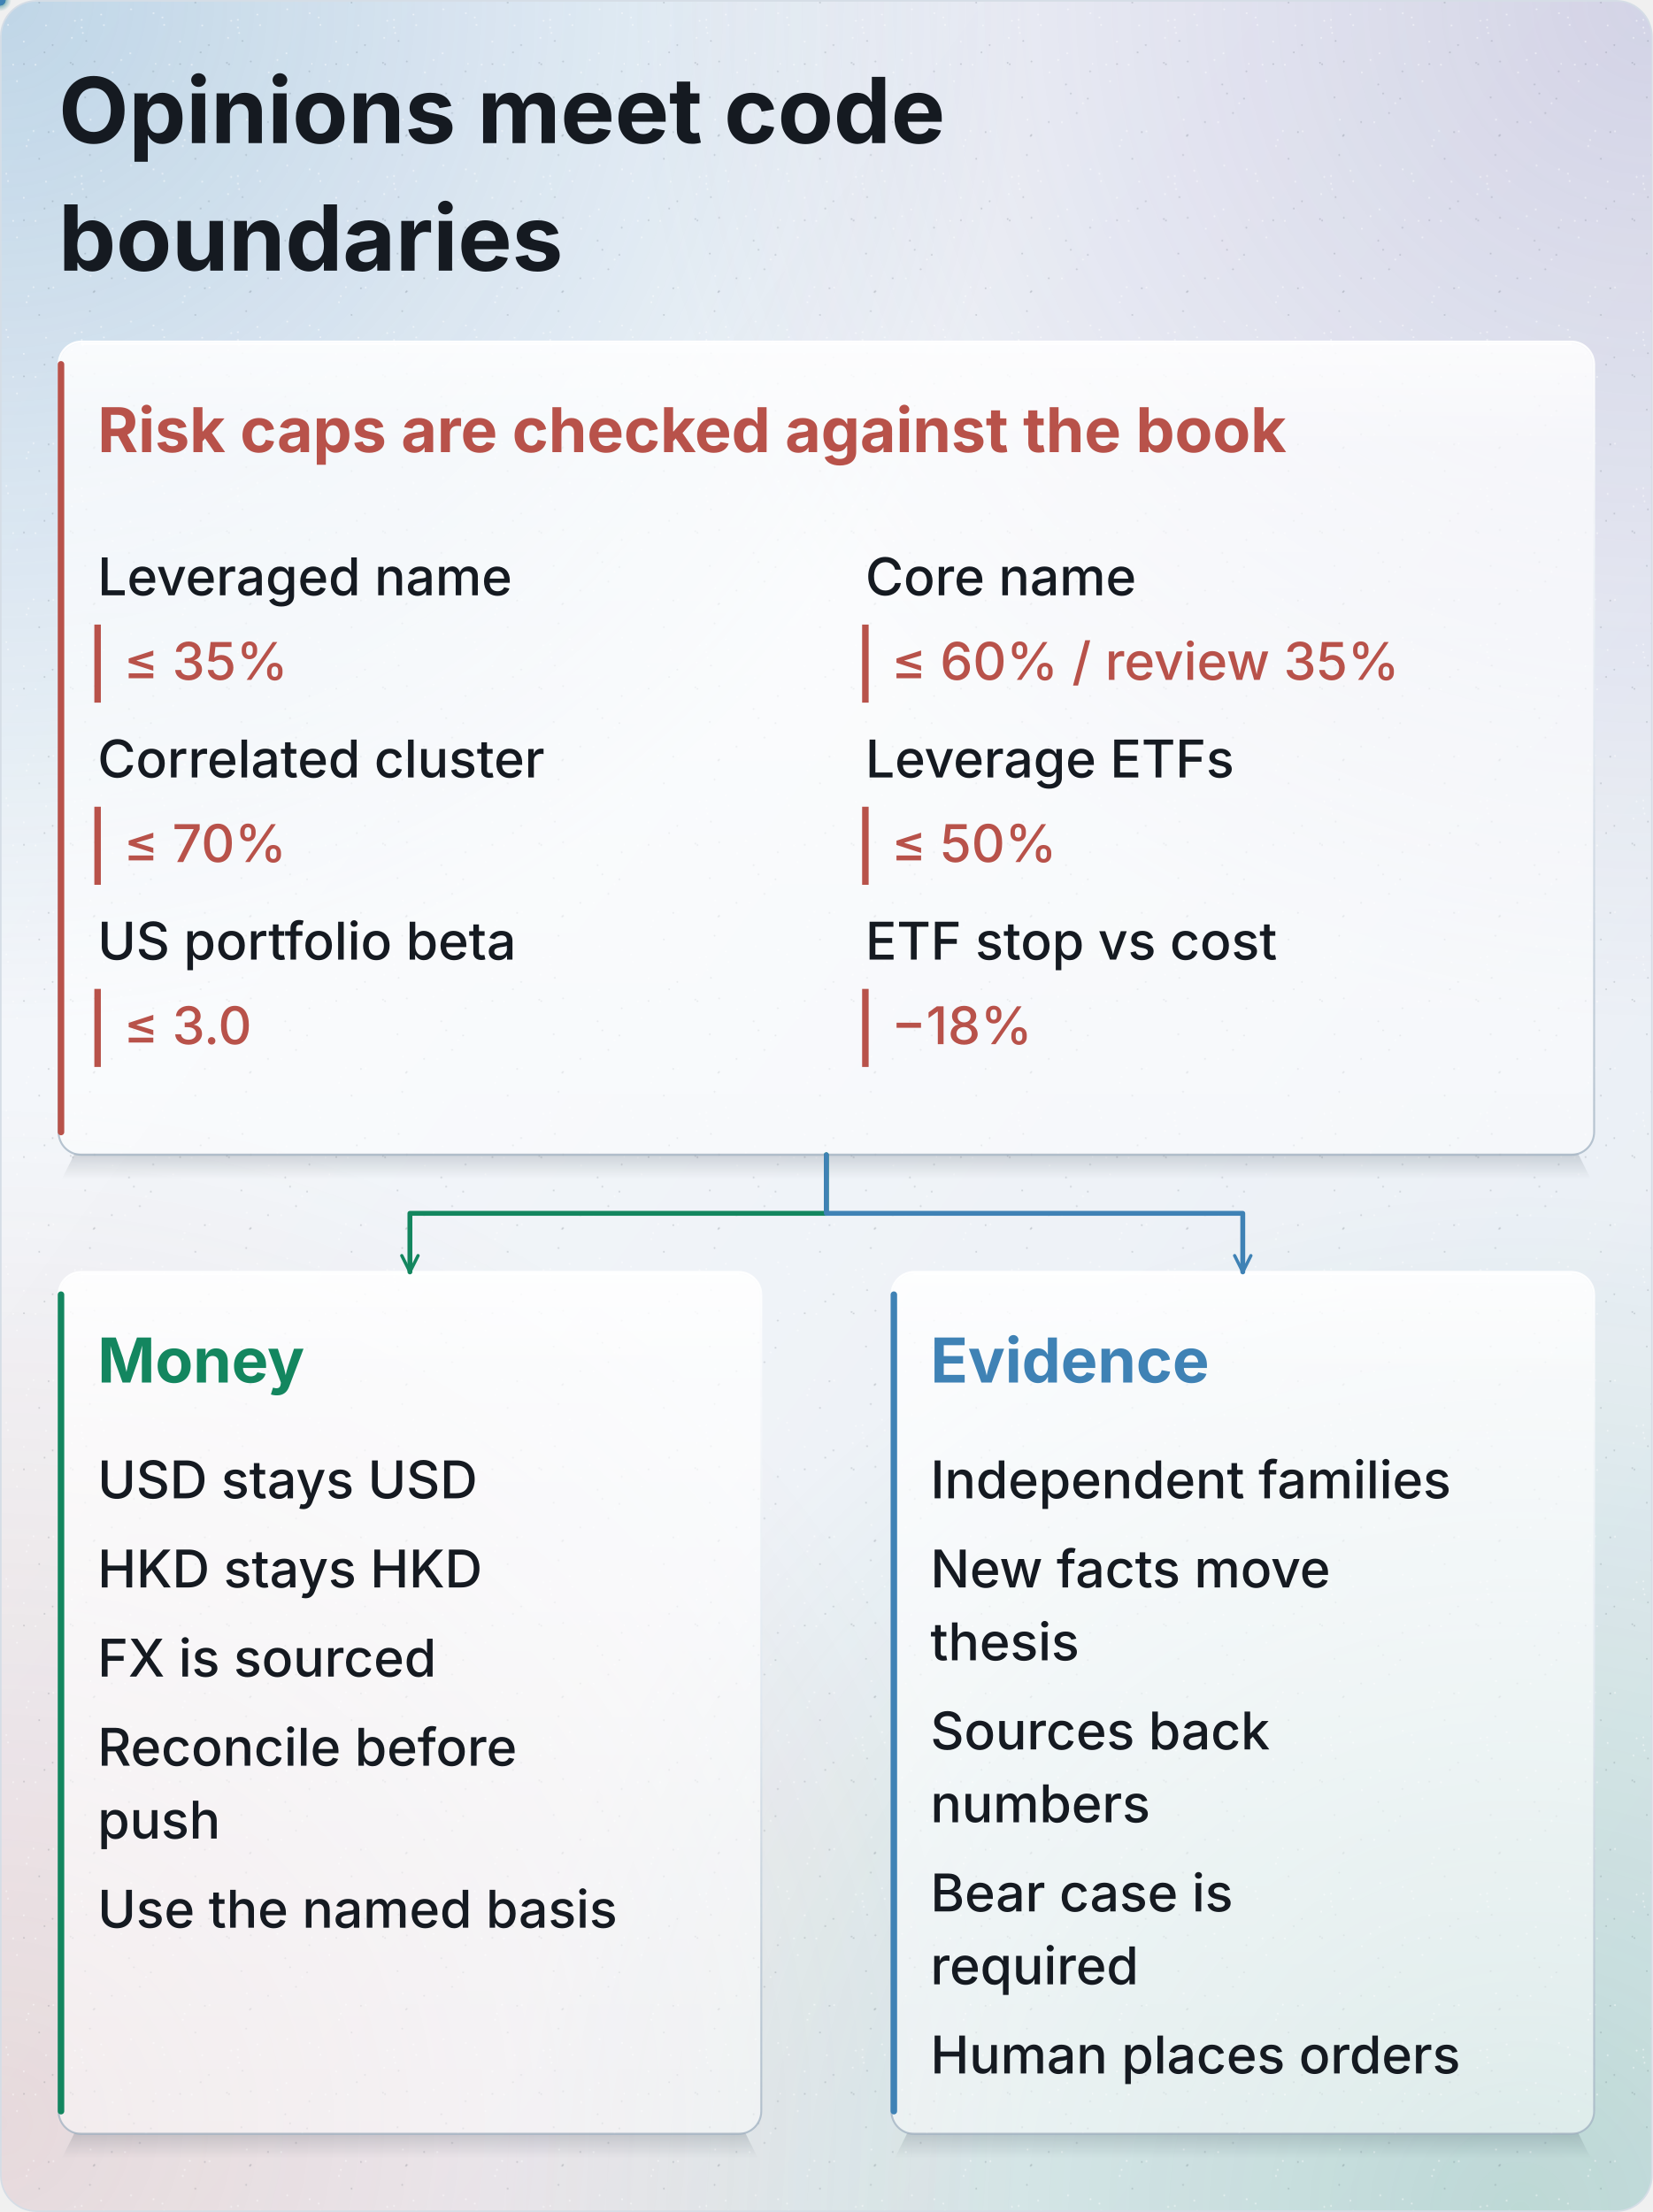
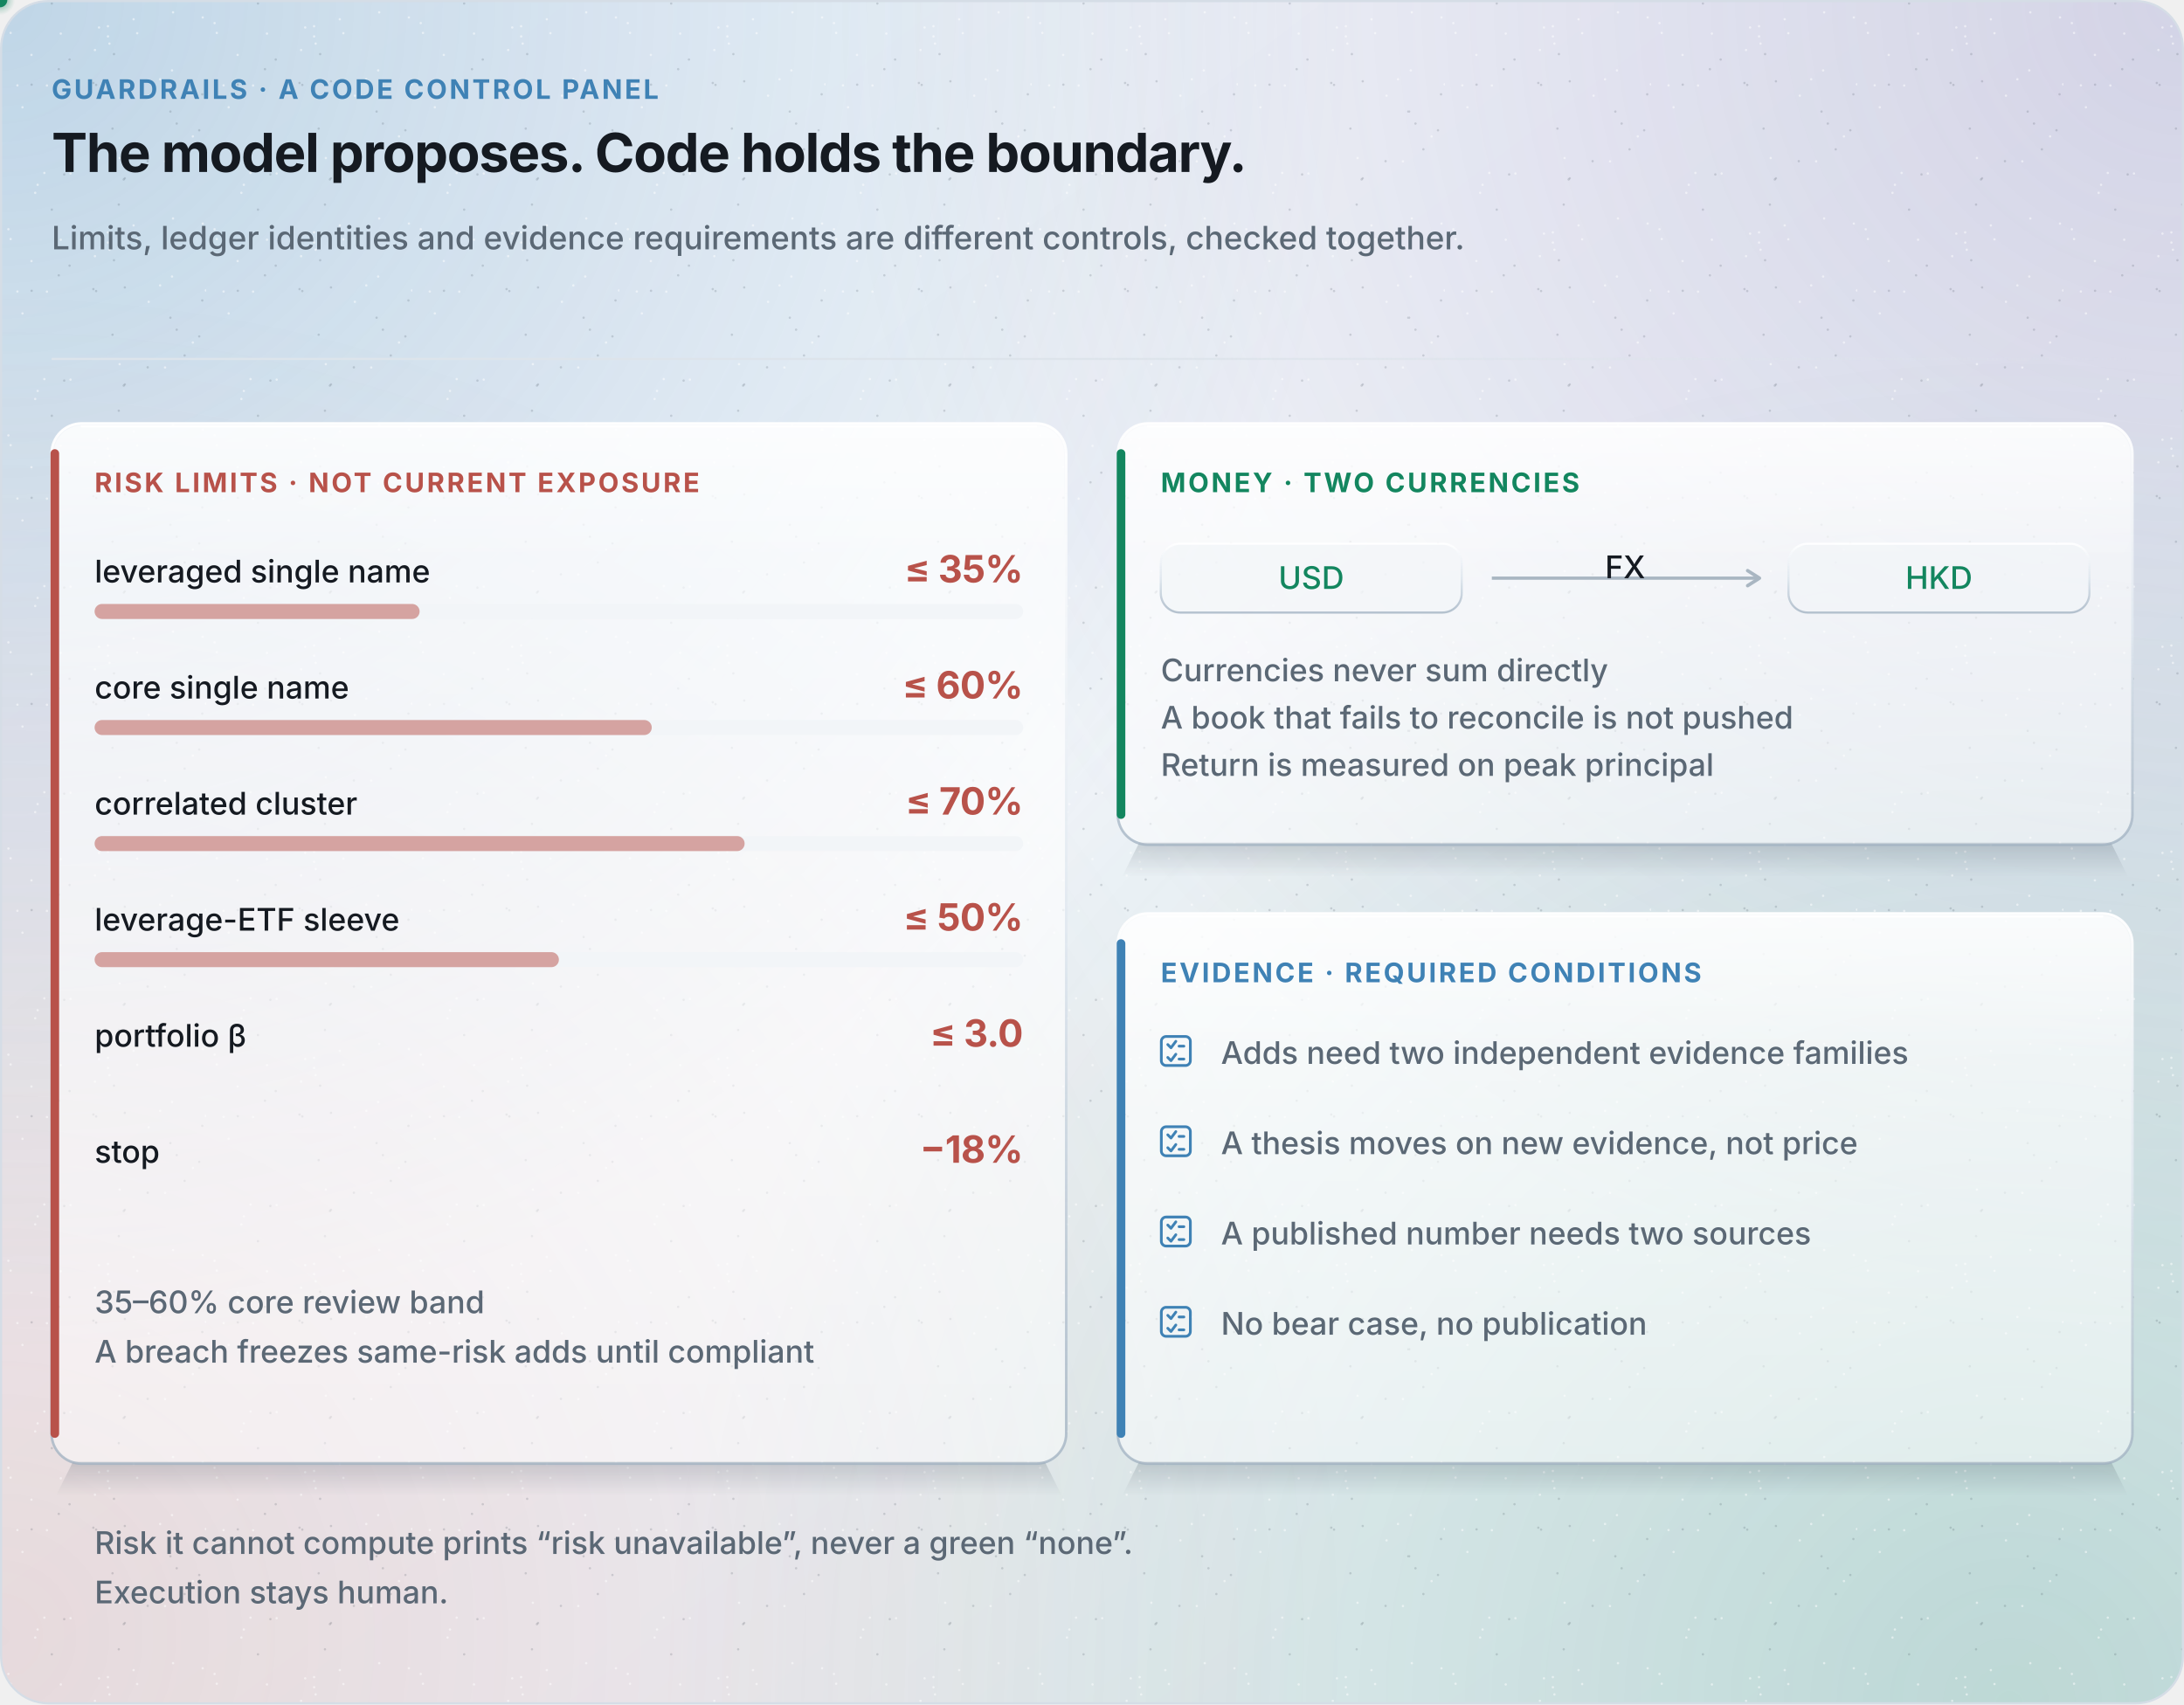
- <svg xmlns="http://www.w3.org/2000/svg" xmlns:xlink="http://www.w3.org/1999/xlink" width="1016" height="1360" viewBox="0 0 1016 1360" role="img" aria-labelledby="title desc">
+ <svg xmlns="http://www.w3.org/2000/svg" xmlns:xlink="http://www.w3.org/1999/xlink" width="1016" height="793" viewBox="0 0 1016 793" role="img" aria-labelledby="title desc">
  <defs>
    <linearGradient id="page" x1="0" y1="0" x2="1" y2="1">
      <stop offset="0" stop-color="#f7f9fc" />
      <stop offset=".6" stop-color="#eef2f7" />
      <stop offset="1" stop-color="#e6ecf3" />
    </linearGradient>
    <radialGradient id="field-blue" cx="0" cy="0" r="629.92" gradientUnits="userSpaceOnUse">
      <stop offset="0" stop-color="#3f82b5" stop-opacity="0.3" />
      <stop offset="1" stop-color="#3f82b5" stop-opacity="0" />
    </radialGradient>
    <radialGradient id="field-violet" cx="1016" cy="0" r="629.92" gradientUnits="userSpaceOnUse">
      <stop offset="0" stop-color="#6f64a8" stop-opacity="0.22" />
      <stop offset="1" stop-color="#6f64a8" stop-opacity="0" />
    </radialGradient>
-     <radialGradient id="field-green" cx="934.72" cy="1360" r="629.92" gradientUnits="userSpaceOnUse">
+     <radialGradient id="field-green" cx="934.72" cy="793" r="629.92" gradientUnits="userSpaceOnUse">
      <stop offset="0" stop-color="#13865f" stop-opacity="0.2" />
      <stop offset="1" stop-color="#13865f" stop-opacity="0" />
    </radialGradient>
-     <radialGradient id="field-warm" cx="0" cy="1305.6" r="629.92" gradientUnits="userSpaceOnUse">
+     <radialGradient id="field-warm" cx="0" cy="761.28" r="629.92" gradientUnits="userSpaceOnUse">
      <stop offset="0" stop-color="#b8524a" stop-opacity="0.16" />
      <stop offset="1" stop-color="#b8524a" stop-opacity="0" />
    </radialGradient>
    <pattern id="grain" width="96" height="96" patternUnits="userSpaceOnUse">
      <circle cx="32.83" cy="80.8" r=".55" fill="#ffffff" fill-opacity=".5" />
      <circle cx="21.85" cy="39.82" r=".55" fill="#ffffff" fill-opacity=".5" />
      <circle cx="29.91" cy="81.24" r=".55" fill="#22303c" fill-opacity=".16" />
      <circle cx="44.21" cy="23.3" r=".55" fill="#ffffff" fill-opacity=".5" />
      <circle cx="94.19" cy="43.92" r=".55" fill="#22303c" fill-opacity=".16" />
      <circle cx="14.73" cy="39.42" r=".55" fill="#22303c" fill-opacity=".16" />
      <circle cx="32.39" cy="27.72" r=".55" fill="#22303c" fill-opacity=".16" />
      <circle cx="44.77" cy="39.54" r=".55" fill="#22303c" fill-opacity=".16" />
      <circle cx="55.71" cy="73.6" r=".55" fill="#ffffff" fill-opacity=".5" />
      <circle cx="80.57" cy="5.74" r=".55" fill="#ffffff" fill-opacity=".5" />
      <circle cx="74.55" cy="36.92" r=".55" fill="#ffffff" fill-opacity=".5" />
      <circle cx="58.13" cy="37.86" r=".55" fill="#22303c" fill-opacity=".16" />
      <circle cx="53.07" cy="25.2" r=".55" fill="#22303c" fill-opacity=".16" />
      <circle cx="27.37" cy="32.22" r=".55" fill="#22303c" fill-opacity=".16" />
      <circle cx="10.47" cy="49.96" r=".55" fill="#ffffff" fill-opacity=".5" />
      <circle cx="24.13" cy="1.62" r=".55" fill="#22303c" fill-opacity=".16" />
      <circle cx="58.11" cy="83.04" r=".55" fill="#22303c" fill-opacity=".16" />
      <circle cx="50.97" cy="20.3" r=".55" fill="#ffffff" fill-opacity=".5" />
      <circle cx="28.31" cy="15.64" r=".55" fill="#ffffff" fill-opacity=".5" />
      <circle cx="82.29" cy="57.54" r=".55" fill="#22303c" fill-opacity=".16" />
      <circle cx="8.11" cy="39.76" r=".55" fill="#ffffff" fill-opacity=".5" />
      <circle cx="50.25" cy="12.22" r=".55" fill="#ffffff" fill-opacity=".5" />
      <circle cx="3.91" cy="10.76" r=".55" fill="#ffffff" fill-opacity=".5" />
      <circle cx="68.77" cy="75.06" r=".55" fill="#22303c" fill-opacity=".16" />
      <circle cx="50.27" cy="16.96" r=".55" fill="#ffffff" fill-opacity=".5" />
      <circle cx="17.53" cy="86.06" r=".55" fill="#ffffff" fill-opacity=".5" />
      <circle cx="79.35" cy="51.96" r=".55" fill="#22303c" fill-opacity=".16" />
      <circle cx="85.97" cy="69.54" r=".55" fill="#22303c" fill-opacity=".16" />
      <circle cx="55.31" cy="95.28" r=".55" fill="#22303c" fill-opacity=".16" />
      <circle cx="20.65" cy="80.54" r=".55" fill="#ffffff" fill-opacity=".5" />
      <circle cx="52.39" cy="59.88" r=".55" fill="#22303c" fill-opacity=".16" />
      <circle cx="62.21" cy="8.98" r=".55" fill="#ffffff" fill-opacity=".5" />
      <circle cx="89.79" cy="63.52" r=".55" fill="#ffffff" fill-opacity=".5" />
      <circle cx="80.09" cy="32.78" r=".55" fill="#ffffff" fill-opacity=".5" />
      <circle cx="4.95" cy="15.32" r=".55" fill="#ffffff" fill-opacity=".5" />
      <circle cx="76.85" cy="75.14" r=".55" fill="#ffffff" fill-opacity=".5" />
      <circle cx="69.23" cy="44.56" r=".55" fill="#ffffff" fill-opacity=".5" />
      <circle cx="57.61" cy="83.58" r=".55" fill="#22303c" fill-opacity=".16" />
      <circle cx="16.39" cy="89.8" r=".55" fill="#ffffff" fill-opacity=".5" />
      <circle cx="92.77" cy="60.66" r=".55" fill="#22303c" fill-opacity=".16" />
      <circle cx="46.11" cy="12.8" r=".55" fill="#ffffff" fill-opacity=".5" />
      <circle cx="14.65" cy="25.58" r=".55" fill="#ffffff" fill-opacity=".5" />
      <circle cx="94.39" cy="8.12" r=".55" fill="#ffffff" fill-opacity=".5" />
      <circle cx="63.89" cy="15.46" r=".55" fill="#ffffff" fill-opacity=".5" />
      <circle cx="43.47" cy="38.64" r=".55" fill="#22303c" fill-opacity=".16" />
      <circle cx="95.85" cy="39.26" r=".55" fill="#ffffff" fill-opacity=".5" />
    </pattern>
    <linearGradient id="glass" x1="0" y1="0" x2="0" y2="1">
      <stop offset="0" stop-color="#ffffff" stop-opacity=".74" />
      <stop offset="1" stop-color="#ffffff" stop-opacity=".48" />
    </linearGradient>
    <linearGradient id="glass-blue" x1="0" y1="0" x2="0" y2="1">
      <stop offset="0" stop-color="#e8f1f8" stop-opacity=".88" />
      <stop offset="1" stop-color="#e8f1f8" stop-opacity=".60" />
    </linearGradient>
    <linearGradient id="glass-green" x1="0" y1="0" x2="0" y2="1">
      <stop offset="0" stop-color="#e6f4ee" stop-opacity=".88" />
      <stop offset="1" stop-color="#e6f4ee" stop-opacity=".60" />
    </linearGradient>
    <linearGradient id="glass-warm" x1="0" y1="0" x2="0" y2="1">
      <stop offset="0" stop-color="#fbecea" stop-opacity=".88" />
      <stop offset="1" stop-color="#fbecea" stop-opacity=".60" />
    </linearGradient>
    <linearGradient id="glass-slate" x1="0" y1="0" x2="0" y2="1">
      <stop offset="0" stop-color="#eaeef2" stop-opacity=".88" />
      <stop offset="1" stop-color="#eaeef2" stop-opacity=".60" />
    </linearGradient>
    <linearGradient id="glass-violet" x1="0" y1="0" x2="0" y2="1">
      <stop offset="0" stop-color="#efedf7" stop-opacity=".88" />
      <stop offset="1" stop-color="#efedf7" stop-opacity=".60" />
    </linearGradient>
    <linearGradient id="sheen" x1="0" y1="0" x2="0" y2="1">
      <stop offset="0" stop-color="#ffffff" stop-opacity=".55" />
      <stop offset="1" stop-color="#ffffff" stop-opacity="0" />
    </linearGradient>
    <linearGradient id="rim" x1="0" y1="0" x2="0" y2="1">
      <stop offset="0" stop-color="#ffffff" stop-opacity=".95" />
      <stop offset=".5" stop-color="#dfe7ef" stop-opacity=".9" />
      <stop offset="1" stop-color="#9fb0c0" stop-opacity=".75" />
    </linearGradient>
    <linearGradient id="lift" x1="0" y1="0" x2="0" y2="1">
      <stop offset="0" stop-color="#1c2b3a" stop-opacity=".17" />
      <stop offset="1" stop-color="#1c2b3a" stop-opacity="0" />
    </linearGradient>
    <linearGradient id="rule" x1="24" y1="0" x2="992" y2="0" gradientUnits="userSpaceOnUse">
      <stop offset=".5" stop-color="#dde4eb" />
      <stop offset="1" stop-color="#dde4eb" stop-opacity="0" />
    </linearGradient>
    <radialGradient id="glow-blue">
      <stop offset=".4" stop-color="#3f82b5" stop-opacity=".36" />
      <stop offset=".72" stop-color="#3f82b5" stop-opacity=".14" />
      <stop offset="1" stop-color="#3f82b5" stop-opacity="0" />
    </radialGradient>
    <radialGradient id="glow-green">
      <stop offset=".4" stop-color="#13865f" stop-opacity=".36" />
      <stop offset=".72" stop-color="#13865f" stop-opacity=".14" />
      <stop offset="1" stop-color="#13865f" stop-opacity="0" />
    </radialGradient>
    <radialGradient id="glow-warm">
      <stop offset=".4" stop-color="#b8524a" stop-opacity=".36" />
      <stop offset=".72" stop-color="#b8524a" stop-opacity=".14" />
      <stop offset="1" stop-color="#b8524a" stop-opacity="0" />
    </radialGradient>
    <radialGradient id="glow-slate">
      <stop offset=".4" stop-color="#5d7487" stop-opacity=".36" />
      <stop offset=".72" stop-color="#5d7487" stop-opacity=".14" />
      <stop offset="1" stop-color="#5d7487" stop-opacity="0" />
    </radialGradient>
    <radialGradient id="glow-violet">
      <stop offset=".4" stop-color="#6f64a8" stop-opacity=".36" />
      <stop offset=".72" stop-color="#6f64a8" stop-opacity=".14" />
      <stop offset="1" stop-color="#6f64a8" stop-opacity="0" />
    </radialGradient>
-     <marker id="arrow-blue" markerWidth="14" markerHeight="14" refX="12" refY="7" orient="auto" markerUnits="userSpaceOnUse">
-       <path d="M2 2L12 7L2 12" fill="none" stroke="#3f82b5" stroke-width="2" stroke-linecap="round" stroke-linejoin="round" />
-     </marker>
    <marker id="arr" markerWidth="10" markerHeight="10" refX="6" refY="5" orient="auto" markerUnits="userSpaceOnUse">
      <path d="M1 1.5L6.5 5L1 8.5" fill="none" stroke="#a9b6c2" stroke-width="1.6" stroke-linecap="round" stroke-linejoin="round" />
    </marker>
-     <marker id="arrow-green" markerWidth="14" markerHeight="14" refX="12" refY="7" orient="auto" markerUnits="userSpaceOnUse">
-       <path d="M2 2L12 7L2 12" fill="none" stroke="#13865f" stroke-width="2" stroke-linecap="round" stroke-linejoin="round" />
-     </marker>
-     <marker id="arr" markerWidth="10" markerHeight="10" refX="6" refY="5" orient="auto" markerUnits="userSpaceOnUse">
-       <path d="M1 1.5L6.5 5L1 8.5" fill="none" stroke="#a9b6c2" stroke-width="1.6" stroke-linecap="round" stroke-linejoin="round" />
-     </marker>
-     <marker id="arrow-warm" markerWidth="14" markerHeight="14" refX="12" refY="7" orient="auto" markerUnits="userSpaceOnUse">
-       <path d="M2 2L12 7L2 12" fill="none" stroke="#b8524a" stroke-width="2" stroke-linecap="round" stroke-linejoin="round" />
-     </marker>
-     <marker id="arr" markerWidth="10" markerHeight="10" refX="6" refY="5" orient="auto" markerUnits="userSpaceOnUse">
-       <path d="M1 1.5L6.5 5L1 8.5" fill="none" stroke="#a9b6c2" stroke-width="1.6" stroke-linecap="round" stroke-linejoin="round" />
-     </marker>
-     <marker id="arrow-slate" markerWidth="14" markerHeight="14" refX="12" refY="7" orient="auto" markerUnits="userSpaceOnUse">
-       <path d="M2 2L12 7L2 12" fill="none" stroke="#5d7487" stroke-width="2" stroke-linecap="round" stroke-linejoin="round" />
-     </marker>
-     <marker id="arr" markerWidth="10" markerHeight="10" refX="6" refY="5" orient="auto" markerUnits="userSpaceOnUse">
-       <path d="M1 1.5L6.5 5L1 8.5" fill="none" stroke="#a9b6c2" stroke-width="1.6" stroke-linecap="round" stroke-linejoin="round" />
-     </marker>
-     <marker id="arrow-violet" markerWidth="14" markerHeight="14" refX="12" refY="7" orient="auto" markerUnits="userSpaceOnUse">
-       <path d="M2 2L12 7L2 12" fill="none" stroke="#6f64a8" stroke-width="2" stroke-linecap="round" stroke-linejoin="round" />
-     </marker>
-     <style>text{font-family:-apple-system,BlinkMacSystemFont,"SF Pro Text","Segoe UI",Inter,Roboto,"Helvetica Neue",Arial,sans-serif}.kick{font-size:12.5px;font-weight:700}.title{font-size:25px;font-weight:750}.sub{font-size:15px;font-weight:450}.h{font-size:17.5px;font-weight:700}.b{font-size:15px;font-weight:450}.m{font-size:14.5px;font-weight:450}.code{font-size:13.5px;font-weight:500}.tag{font-size:11.5px;font-weight:700}.display{font-size:56px;font-weight:750}.heading{font-size:38px;font-weight:700}.body{font-size:32px;font-weight:450}.mono{font-size:32px;font-weight:500}.overview{font-size:46px;font-weight:450}.overview_h{font-size:48px;font-weight:700}.overview_title{font-size:68px;font-weight:750}.kick{letter-spacing:1.1px}.title{letter-spacing:-.5px}.h{letter-spacing:-.2px}.tag{letter-spacing:.9px}.code,.mono{font-family:ui-monospace,SFMono-Regular,Menlo,Consolas,"Liberation Mono",monospace}.breathe{animation:breathe 2.4s ease-in-out infinite}@keyframes breathe{50%{opacity:.35}}@media (prefers-reduced-motion:reduce){.pulse{display:none}.breathe,.sweep{animation:none}}</style>
+     <style>text{font-family:-apple-system,BlinkMacSystemFont,"SF Pro Text","Segoe UI",Inter,Roboto,"Helvetica Neue",Arial,sans-serif}.kick{font-size:12.5px;font-weight:700}.title{font-size:25px;font-weight:750}.sub{font-size:15px;font-weight:450}.h{font-size:17.5px;font-weight:700}.b{font-size:15px;font-weight:450}.m{font-size:14.5px;font-weight:450}.code{font-size:13.5px;font-weight:500}.tag{font-size:11.5px;font-weight:700}.kick{letter-spacing:1.1px}.title{letter-spacing:-.5px}.h{letter-spacing:-.2px}.tag{letter-spacing:.9px}.code{font-family:ui-monospace,SFMono-Regular,Menlo,Consolas,"Liberation Mono",monospace}.breathe{animation:breathe 2.4s ease-in-out infinite}@keyframes breathe{50%{opacity:.35}}@media (prefers-reduced-motion:reduce){.pulse{display:none}.breathe,.sweep{animation:none}}</style>
  </defs>
-   <rect x=".5" y=".5" width="1015" height="1359" rx="22" fill="url(#page)" />
-   <rect x=".5" y=".5" width="1015" height="1359" rx="22" fill="url(#field-blue)" />
-   <rect x=".5" y=".5" width="1015" height="1359" rx="22" fill="url(#field-violet)" />
-   <rect x=".5" y=".5" width="1015" height="1359" rx="22" fill="url(#field-green)" />
-   <rect x=".5" y=".5" width="1015" height="1359" rx="22" fill="url(#field-warm)" />
-   <rect x=".5" y=".5" width="1015" height="1359" rx="22" fill="url(#grain)" stroke="#d5dde6" />
-   <g data-diagram="guardrails">
-     <text x="36" y="88" class="display">
-       <tspan fill="#151a21">Opinions meet code</tspan>
-     </text>
-     <text x="36" y="166.4" class="display">
-       <tspan fill="#151a21">boundaries</tspan>
-     </text>
-     <g>
-       <path d="M46 709H970L978 725H38Z" fill="url(#lift)" />
-       <rect data-node="risk" x="36" y="210" width="944" height="500" rx="14" fill="url(#glass)" stroke="url(#rim)" stroke-width="1.2" />
-       <rect class="sheen" x="37" y="211" width="942" height="64" rx="13" fill="url(#sheen)" />
-       <path d="M50 211.4H966" stroke="#ffffff" stroke-opacity=".95" stroke-linecap="round" />
-       <path d="M37.5 224V696" stroke="#b8524a" stroke-width="4" stroke-linecap="round" />
-       <text data-in="risk" x="60" y="278" class="heading">
-         <tspan fill="#b8524a">Risk caps are checked against the book</tspan>
-       </text>
-     </g>
-     <text data-in="risk" x="60" y="366" class="body">
-       <tspan fill="#151a21">Leveraged name</tspan>
-     </text>
-     <text data-in="risk" x="76" y="418" class="body">
-       <tspan fill="#b8524a">≤ 35%</tspan>
-     </text>
-     <path d="M60 384V432" stroke="#b8524a" stroke-width="4" />
-     <text data-in="risk" x="532" y="366" class="body">
-       <tspan fill="#151a21">Core name</tspan>
-     </text>
-     <text data-in="risk" x="548" y="418" class="body">
-       <tspan fill="#b8524a">≤ 60% / review 35%</tspan>
-     </text>
-     <path d="M532 384V432" stroke="#b8524a" stroke-width="4" />
-     <text data-in="risk" x="60" y="478" class="body">
-       <tspan fill="#151a21">Correlated cluster</tspan>
-     </text>
-     <text data-in="risk" x="76" y="530" class="body">
-       <tspan fill="#b8524a">≤ 70%</tspan>
-     </text>
-     <path d="M60 496V544" stroke="#b8524a" stroke-width="4" />
-     <text data-in="risk" x="532" y="478" class="body">
-       <tspan fill="#151a21">Leverage ETFs</tspan>
-     </text>
-     <text data-in="risk" x="548" y="530" class="body">
-       <tspan fill="#b8524a">≤ 50%</tspan>
-     </text>
-     <path d="M532 496V544" stroke="#b8524a" stroke-width="4" />
-     <text data-in="risk" x="60" y="590" class="body">
-       <tspan fill="#151a21">US portfolio beta</tspan>
-     </text>
-     <text data-in="risk" x="76" y="642" class="body">
-       <tspan fill="#b8524a">≤ 3.0</tspan>
-     </text>
-     <path d="M60 608V656" stroke="#b8524a" stroke-width="4" />
-     <text data-in="risk" x="532" y="590" class="body">
-       <tspan fill="#151a21">ETF stop vs cost</tspan>
-     </text>
-     <text data-in="risk" x="548" y="642" class="body">
-       <tspan fill="#b8524a">−18%</tspan>
-     </text>
-     <path d="M532 608V656" stroke="#b8524a" stroke-width="4" />
-     <g>
-       <path d="M46 1311H458L466 1327H38Z" fill="url(#lift)" />
-       <rect data-node="money" x="36" y="782" width="432" height="530" rx="14" fill="url(#glass)" stroke="url(#rim)" stroke-width="1.2" />
-       <rect class="sheen" x="37" y="783" width="430" height="64" rx="13" fill="url(#sheen)" />
-       <path d="M50 783.4H454" stroke="#ffffff" stroke-opacity=".95" stroke-linecap="round" />
-       <path d="M37.5 796V1298" stroke="#13865f" stroke-width="4" stroke-linecap="round" />
-       <text data-in="money" x="60" y="850" class="heading">
-         <tspan fill="#13865f">Money</tspan>
-       </text>
-       <text data-in="money" x="60" y="921.2" class="body">
-         <tspan fill="#151a21">USD stays USD</tspan>
-       </text>
-       <text data-in="money" x="60" y="976" class="body">
-         <tspan fill="#151a21">HKD stays HKD</tspan>
-       </text>
-       <text data-in="money" x="60" y="1030.8" class="body">
-         <tspan fill="#151a21">FX is sourced</tspan>
-       </text>
-       <text data-in="money" x="60" y="1085.6" class="body">
-         <tspan fill="#151a21">Reconcile before</tspan>
-       </text>
-       <text data-in="money" x="60" y="1130.4" class="body">
-         <tspan fill="#151a21">push</tspan>
-       </text>
-       <text data-in="money" x="60" y="1185.2" class="body">
-         <tspan fill="#151a21">Use the named basis</tspan>
-       </text>
-     </g>
-     <g>
-       <path d="M558 1311H970L978 1327H550Z" fill="url(#lift)" />
-       <rect data-node="evidence" x="548" y="782" width="432" height="530" rx="14" fill="url(#glass)" stroke="url(#rim)" stroke-width="1.2" />
-       <rect class="sheen" x="549" y="783" width="430" height="64" rx="13" fill="url(#sheen)" />
-       <path d="M562 783.4H966" stroke="#ffffff" stroke-opacity=".95" stroke-linecap="round" />
-       <path d="M549.5 796V1298" stroke="#3f82b5" stroke-width="4" stroke-linecap="round" />
-       <text data-in="evidence" x="572" y="850" class="heading">
-         <tspan fill="#3f82b5">Evidence</tspan>
-       </text>
-       <text data-in="evidence" x="572" y="921.2" class="body">
-         <tspan fill="#151a21">Independent families</tspan>
-       </text>
-       <text data-in="evidence" x="572" y="976" class="body">
-         <tspan fill="#151a21">New facts move</tspan>
-       </text>
-       <text data-in="evidence" x="572" y="1020.8" class="body">
-         <tspan fill="#151a21">thesis</tspan>
-       </text>
-       <text data-in="evidence" x="572" y="1075.6" class="body">
-         <tspan fill="#151a21">Sources back</tspan>
-       </text>
-       <text data-in="evidence" x="572" y="1120.4" class="body">
-         <tspan fill="#151a21">numbers</tspan>
-       </text>
-       <text data-in="evidence" x="572" y="1175.2" class="body">
-         <tspan fill="#151a21">Bear case is</tspan>
-       </text>
-       <text data-in="evidence" x="572" y="1220" class="body">
-         <tspan fill="#151a21">required</tspan>
-       </text>
-       <text data-in="evidence" x="572" y="1274.8" class="body">
-         <tspan fill="#151a21">Human places orders</tspan>
-       </text>
-     </g>
-     <path data-from="risk:bottom" data-to="money:top" id="w1" d="M508 710 L508 746 L252 746 L252 782" fill="none" stroke="#13865f" stroke-width="3" stroke-linecap="round" stroke-linejoin="round" marker-end="url(#arrow-green)" />
-     <circle class="pulse" r="7" fill="url(#glow-green)">
-       <animateMotion dur="2.2s" begin="0.00s" repeatCount="indefinite" keyPoints="0;1" keyTimes="0;1" calcMode="spline" keySplines=".45 0 .55 1">
-         <mpath href="#w1" xlink:href="#w1" />
-       </animateMotion>
-     </circle>
-     <circle class="pulse" r="3.4" fill="#13865f">
-       <animateMotion dur="2.2s" begin="0.00s" repeatCount="indefinite" keyPoints="0;1" keyTimes="0;1" calcMode="spline" keySplines=".45 0 .55 1">
-         <mpath href="#w1" xlink:href="#w1" />
-       </animateMotion>
-     </circle>
-     <path data-from="risk:bottom" data-to="evidence:top" id="w2" d="M508 710 L508 746 L764 746 L764 782" fill="none" stroke="#3f82b5" stroke-width="3" stroke-linecap="round" stroke-linejoin="round" marker-end="url(#arrow-blue)" />
-     <circle class="pulse" r="7" fill="url(#glow-blue)">
-       <animateMotion dur="2.2s" begin="0.00s" repeatCount="indefinite" keyPoints="0;1" keyTimes="0;1" calcMode="spline" keySplines=".45 0 .55 1">
-         <mpath href="#w2" xlink:href="#w2" />
-       </animateMotion>
-     </circle>
-     <circle class="pulse" r="3.4" fill="#3f82b5">
-       <animateMotion dur="2.2s" begin="0.00s" repeatCount="indefinite" keyPoints="0;1" keyTimes="0;1" calcMode="spline" keySplines=".45 0 .55 1">
-         <mpath href="#w2" xlink:href="#w2" />
-       </animateMotion>
-     </circle>
-   </g>
+   <rect x=".5" y=".5" width="1015" height="792" rx="22" fill="url(#page)" />
+   <rect x=".5" y=".5" width="1015" height="792" rx="22" fill="url(#field-blue)" />
+   <rect x=".5" y=".5" width="1015" height="792" rx="22" fill="url(#field-violet)" />
+   <rect x=".5" y=".5" width="1015" height="792" rx="22" fill="url(#field-green)" />
+   <rect x=".5" y=".5" width="1015" height="792" rx="22" fill="url(#field-warm)" />
+   <rect x=".5" y=".5" width="1015" height="792" rx="22" fill="url(#grain)" stroke="#d5dde6" />
+   <text x="24" y="46" class="kick">
+     <tspan fill="#3f82b5">GUARDRAILS · A CODE CONTROL PANEL</tspan>
+   </text>
+   <text x="24" y="80" class="title">
+     <tspan fill="#151a21">The model proposes. Code holds the boundary.</tspan>
+   </text>
+   <text x="24" y="116" class="sub">
+     <tspan fill="#5b6875">Limits, ledger identities and evidence requirements are different controls, checked together.</tspan>
+   </text>
+   <path d="M24 167H992" stroke="url(#rule)" />
+   <path d="M34 680H486L494 696H26Z" fill="url(#lift)" />
+   <rect x="24" y="197" width="472" height="484" rx="14" fill="url(#glass)" stroke="url(#rim)" stroke-width="1.2" />
+   <rect class="sheen" x="25" y="198" width="470" height="64" rx="13" fill="url(#sheen)" />
+   <path d="M38 198.4H482" stroke="#ffffff" stroke-opacity=".95" stroke-linecap="round" />
+   <path d="M25.5 211V667" stroke="#b8524a" stroke-width="4" stroke-linecap="round" />
+   <text x="44" y="229" class="kick">
+     <tspan fill="#b8524a">RISK LIMITS · NOT CURRENT EXPOSURE</tspan>
+   </text>
+   <text x="44" y="271" class="m">
+     <tspan fill="#151a21">leveraged single name</tspan>
+   </text>
+   <text x="476" y="271" class="h" text-anchor="end">
+     <tspan fill="#b8524a">≤ 35%</tspan>
+   </text>
+   <rect x="44" y="281" width="432" height="7" rx="3.5" fill="#f2f5f8" />
+   <rect x="44" y="281" width="151.2" height="7" rx="3.5" fill="#b8524a" fill-opacity=".5" />
+   <text x="44" y="325" class="m">
+     <tspan fill="#151a21">core single name</tspan>
+   </text>
+   <text x="476" y="325" class="h" text-anchor="end">
+     <tspan fill="#b8524a">≤ 60%</tspan>
+   </text>
+   <rect x="44" y="335" width="432" height="7" rx="3.5" fill="#f2f5f8" />
+   <rect x="44" y="335" width="259.2" height="7" rx="3.5" fill="#b8524a" fill-opacity=".5" />
+   <text x="44" y="379" class="m">
+     <tspan fill="#151a21">correlated cluster</tspan>
+   </text>
+   <text x="476" y="379" class="h" text-anchor="end">
+     <tspan fill="#b8524a">≤ 70%</tspan>
+   </text>
+   <rect x="44" y="389" width="432" height="7" rx="3.5" fill="#f2f5f8" />
+   <rect x="44" y="389" width="302.4" height="7" rx="3.5" fill="#b8524a" fill-opacity=".5" />
+   <text x="44" y="433" class="m">
+     <tspan fill="#151a21">leverage-ETF sleeve</tspan>
+   </text>
+   <text x="476" y="433" class="h" text-anchor="end">
+     <tspan fill="#b8524a">≤ 50%</tspan>
+   </text>
+   <rect x="44" y="443" width="432" height="7" rx="3.5" fill="#f2f5f8" />
+   <rect x="44" y="443" width="216" height="7" rx="3.5" fill="#b8524a" fill-opacity=".5" />
+   <text x="44" y="487" class="m">
+     <tspan fill="#151a21">portfolio β</tspan>
+   </text>
+   <text x="476" y="487" class="h" text-anchor="end">
+     <tspan fill="#b8524a">≤ 3.0</tspan>
+   </text>
+   <text x="44" y="541" class="m">
+     <tspan fill="#151a21">stop</tspan>
+   </text>
+   <text x="476" y="541" class="h" text-anchor="end">
+     <tspan fill="#b8524a">−18%</tspan>
+   </text>
+   <text x="44" y="611" class="m">
+     <tspan fill="#5b6875">35–60% core review band</tspan>
+   </text>
+   <text x="44" y="634" class="m">
+     <tspan fill="#5b6875">A breach freezes same-risk adds until compliant</tspan>
+   </text>
+   <path d="M530 392H982L990 408H522Z" fill="url(#lift)" />
+   <rect x="520" y="197" width="472" height="196" rx="14" fill="url(#glass)" stroke="url(#rim)" stroke-width="1.2" />
+   <rect class="sheen" x="521" y="198" width="470" height="64" rx="13" fill="url(#sheen)" />
+   <path d="M534 198.4H978" stroke="#ffffff" stroke-opacity=".95" stroke-linecap="round" />
+   <path d="M521.5 211V379" stroke="#13865f" stroke-width="4" stroke-linecap="round" />
+   <text x="540" y="229" class="kick">
+     <tspan fill="#13865f">MONEY · TWO CURRENCIES</tspan>
+   </text>
+   <rect x="540" y="253" width="140" height="32" rx="9" fill="#f2f5f8" fill-opacity=".62" stroke="url(#rim)" />
+   <text x="610" y="274" class="m" text-anchor="middle">
+     <tspan fill="#13865f">USD</tspan>
+   </text>
+   <rect x="832" y="253" width="140" height="32" rx="9" fill="#f2f5f8" fill-opacity=".62" stroke="url(#rim)" />
+   <text x="902" y="274" class="m" text-anchor="middle">
+     <tspan fill="#13865f">HKD</tspan>
+   </text>
+   <path id="w1" d="M694 269H818" fill="none" stroke="#a9b6c2" stroke-width="1.5" marker-end="url(#arr)" />
+   <circle class="pulse" r="7" fill="url(#glow-green)">
+     <animateMotion dur="2.2s" begin="0.00s" repeatCount="indefinite" keyPoints="0;1" keyTimes="0;1" calcMode="spline" keySplines=".45 0 .55 1">
+       <mpath href="#w1" xlink:href="#w1" />
+     </animateMotion>
+   </circle>
+   <circle class="pulse" r="3.4" fill="#13865f">
+     <animateMotion dur="2.2s" begin="0.00s" repeatCount="indefinite" keyPoints="0;1" keyTimes="0;1" calcMode="spline" keySplines=".45 0 .55 1">
+       <mpath href="#w1" xlink:href="#w1" />
+     </animateMotion>
+   </circle>
+   <text x="756" y="269" class="m" text-anchor="middle">
+     <tspan fill="#151a21">FX</tspan>
+   </text>
+   <text x="540" y="317" class="m">
+     <tspan fill="#5b6875">Currencies never sum directly</tspan>
+   </text>
+   <text x="540" y="339" class="m">
+     <tspan fill="#5b6875">A book that fails to reconcile is not pushed</tspan>
+   </text>
+   <text x="540" y="361" class="m">
+     <tspan fill="#5b6875">Return is measured on peak principal</tspan>
+   </text>
+   <path d="M530 680H982L990 696H522Z" fill="url(#lift)" />
+   <rect x="520" y="425" width="472" height="256" rx="14" fill="url(#glass)" stroke="url(#rim)" stroke-width="1.2" />
+   <rect class="sheen" x="521" y="426" width="470" height="64" rx="13" fill="url(#sheen)" />
+   <path d="M534 426.4H978" stroke="#ffffff" stroke-opacity=".95" stroke-linecap="round" />
+   <path d="M521.5 439V667" stroke="#3f82b5" stroke-width="4" stroke-linecap="round" />
+   <text x="540" y="457" class="kick">
+     <tspan fill="#3f82b5">EVIDENCE · REQUIRED CONDITIONS</tspan>
+   </text>
+   <g class="hero-icon" data-icon="checks" transform="translate(538 480) scale(0.75)" fill="none" stroke="#3f82b5" stroke-width="1.7" stroke-linecap="round" stroke-linejoin="round" aria-hidden="true">
+     <rect x="3" y="3" width="18" height="18" rx="3" />
+     <path d="M7 8l2 2 3-4m2 3h3M7 16l2 2 3-4m2 3h3" />
+   </g>
+   <text x="568" y="495" class="m">
+     <tspan fill="#5b6875">Adds need two independent evidence families</tspan>
+   </text>
+   <g class="hero-icon" data-icon="checks" transform="translate(538 522) scale(0.75)" fill="none" stroke="#3f82b5" stroke-width="1.7" stroke-linecap="round" stroke-linejoin="round" aria-hidden="true">
+     <rect x="3" y="3" width="18" height="18" rx="3" />
+     <path d="M7 8l2 2 3-4m2 3h3M7 16l2 2 3-4m2 3h3" />
+   </g>
+   <text x="568" y="537" class="m">
+     <tspan fill="#5b6875">A thesis moves on new evidence, not price</tspan>
+   </text>
+   <g class="hero-icon" data-icon="checks" transform="translate(538 564) scale(0.75)" fill="none" stroke="#3f82b5" stroke-width="1.7" stroke-linecap="round" stroke-linejoin="round" aria-hidden="true">
+     <rect x="3" y="3" width="18" height="18" rx="3" />
+     <path d="M7 8l2 2 3-4m2 3h3M7 16l2 2 3-4m2 3h3" />
+   </g>
+   <text x="568" y="579" class="m">
+     <tspan fill="#5b6875">A published number needs two sources</tspan>
+   </text>
+   <g class="hero-icon" data-icon="checks" transform="translate(538 606) scale(0.75)" fill="none" stroke="#3f82b5" stroke-width="1.7" stroke-linecap="round" stroke-linejoin="round" aria-hidden="true">
+     <rect x="3" y="3" width="18" height="18" rx="3" />
+     <path d="M7 8l2 2 3-4m2 3h3M7 16l2 2 3-4m2 3h3" />
+   </g>
+   <text x="568" y="621" class="m">
+     <tspan fill="#5b6875">No bear case, no publication</tspan>
+   </text>
+   <text x="44" y="723" class="m">
+     <tspan fill="#5b6875">Risk it cannot compute prints “risk unavailable”, never a green “none”.</tspan>
+   </text>
+   <text x="44" y="746" class="m">
+     <tspan fill="#5b6875">Execution stays human.</tspan>
+   </text>
</svg>
